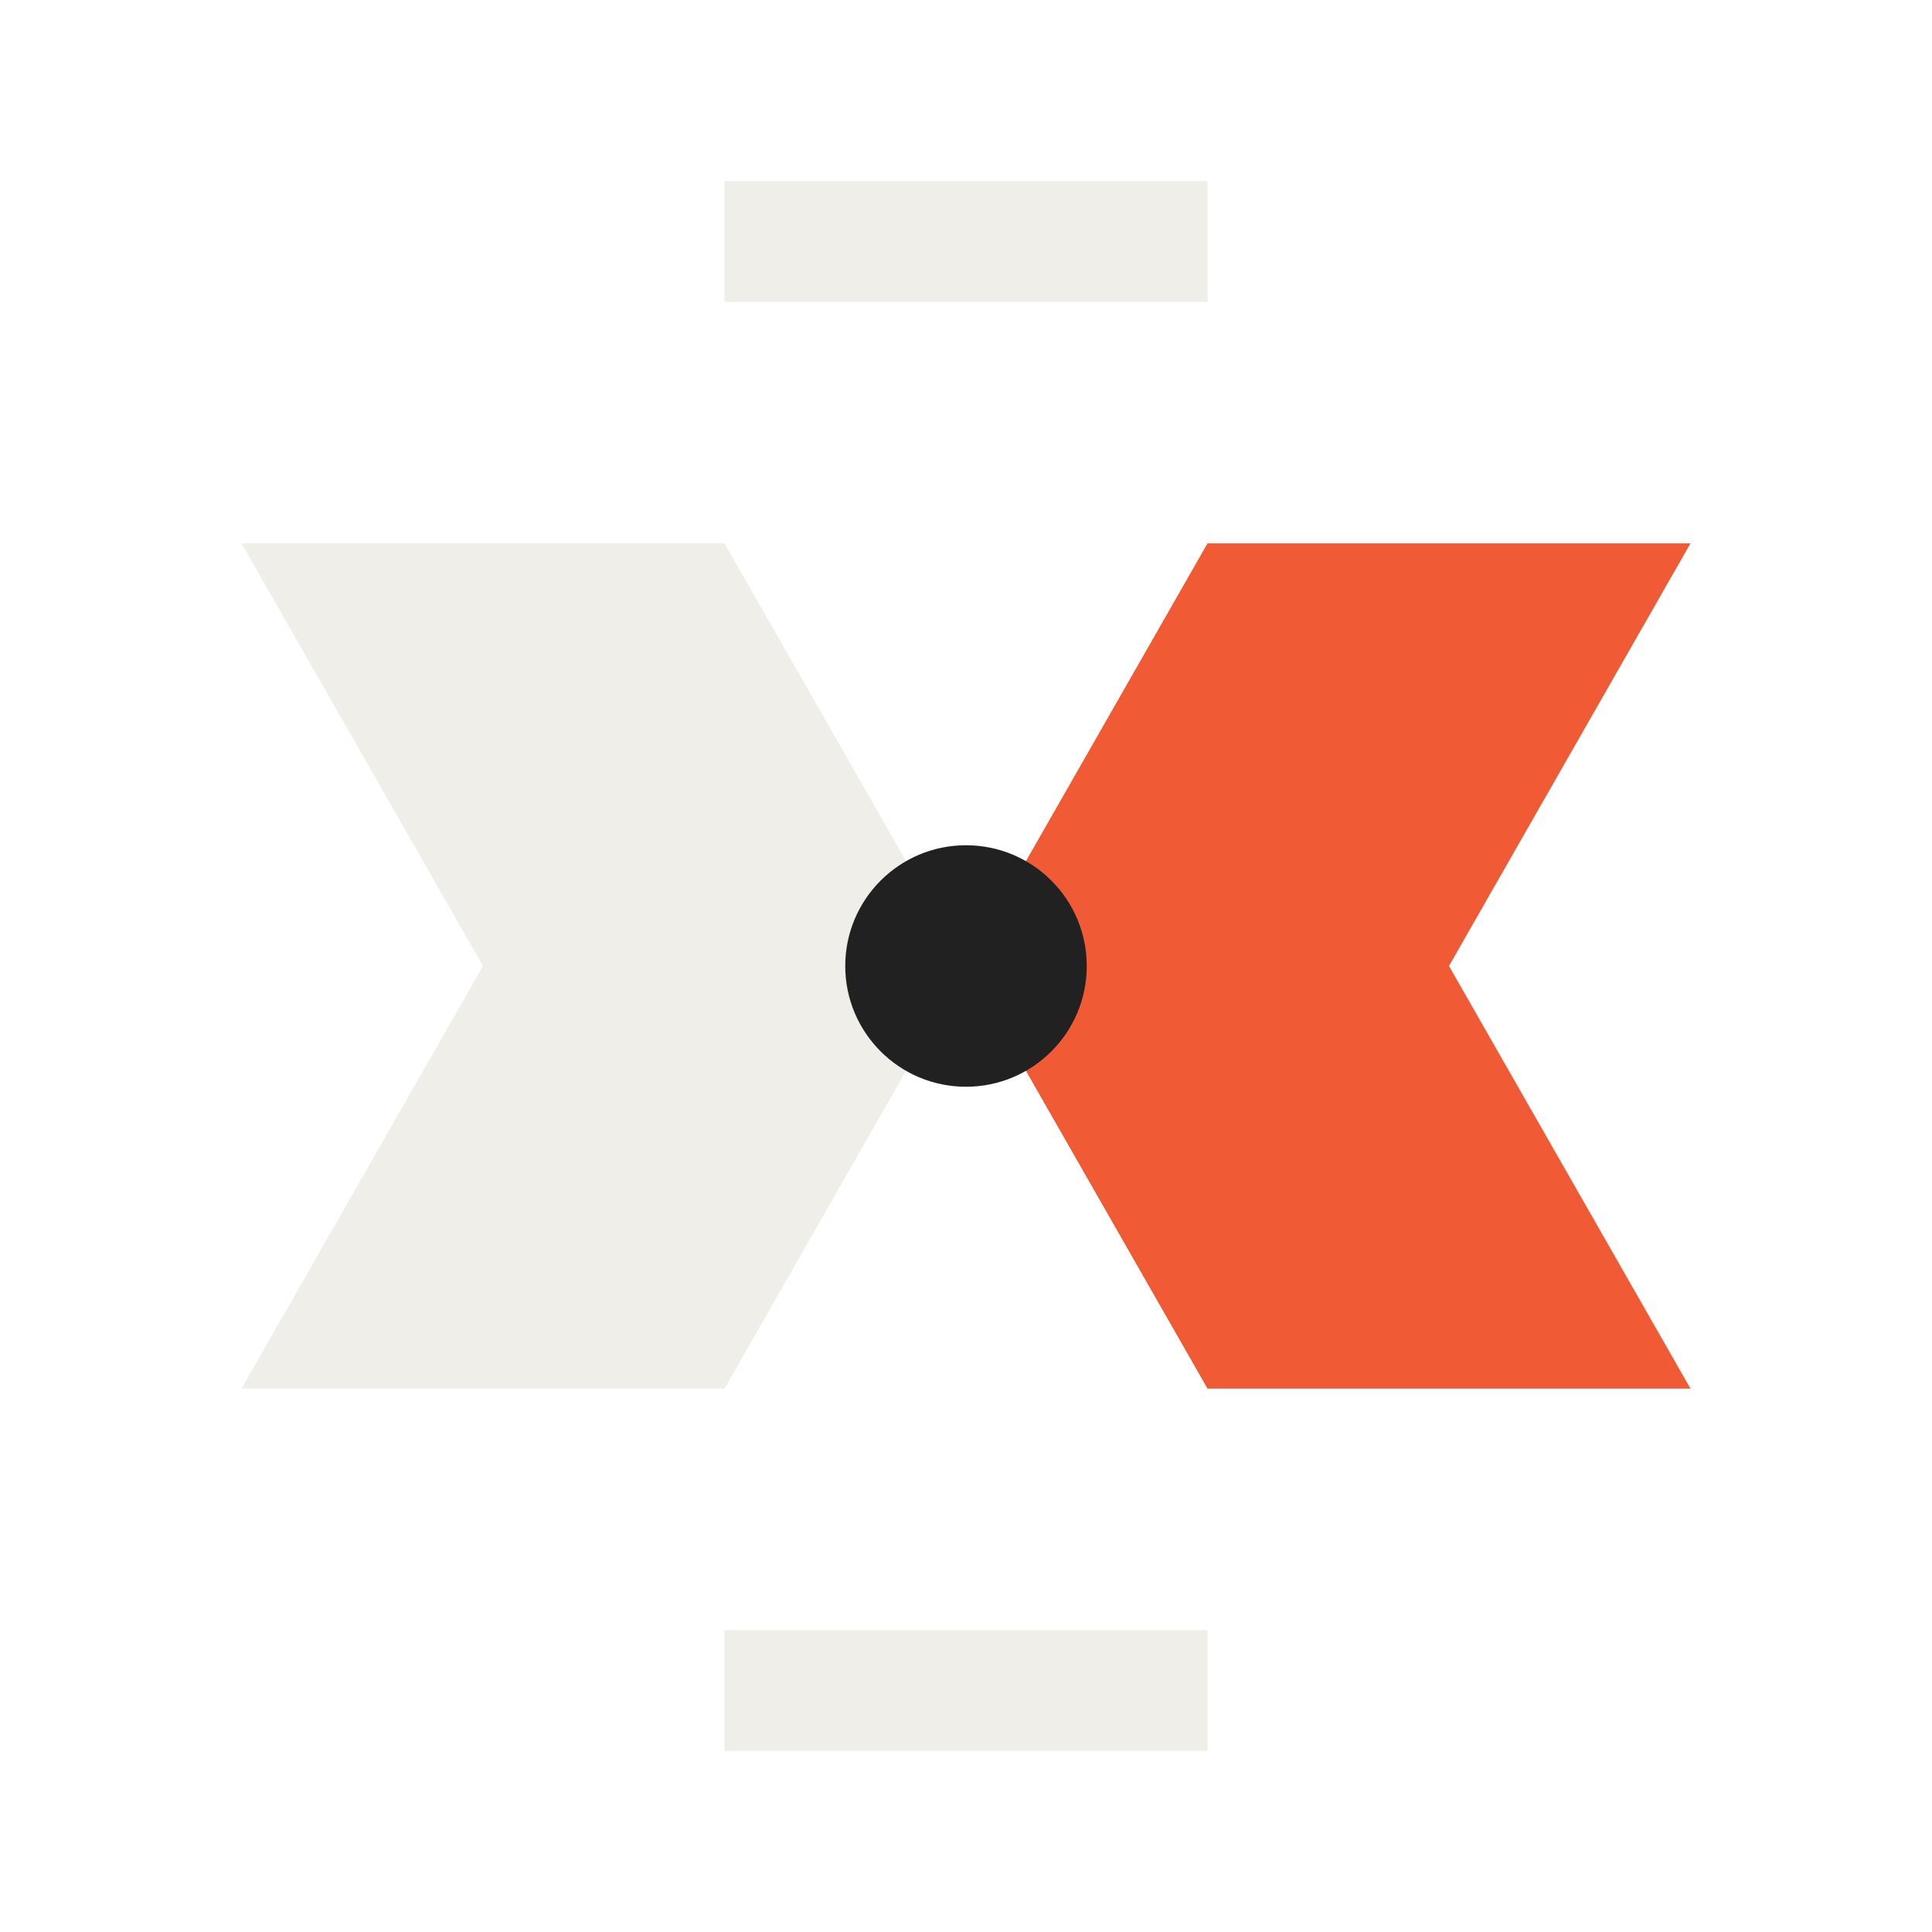
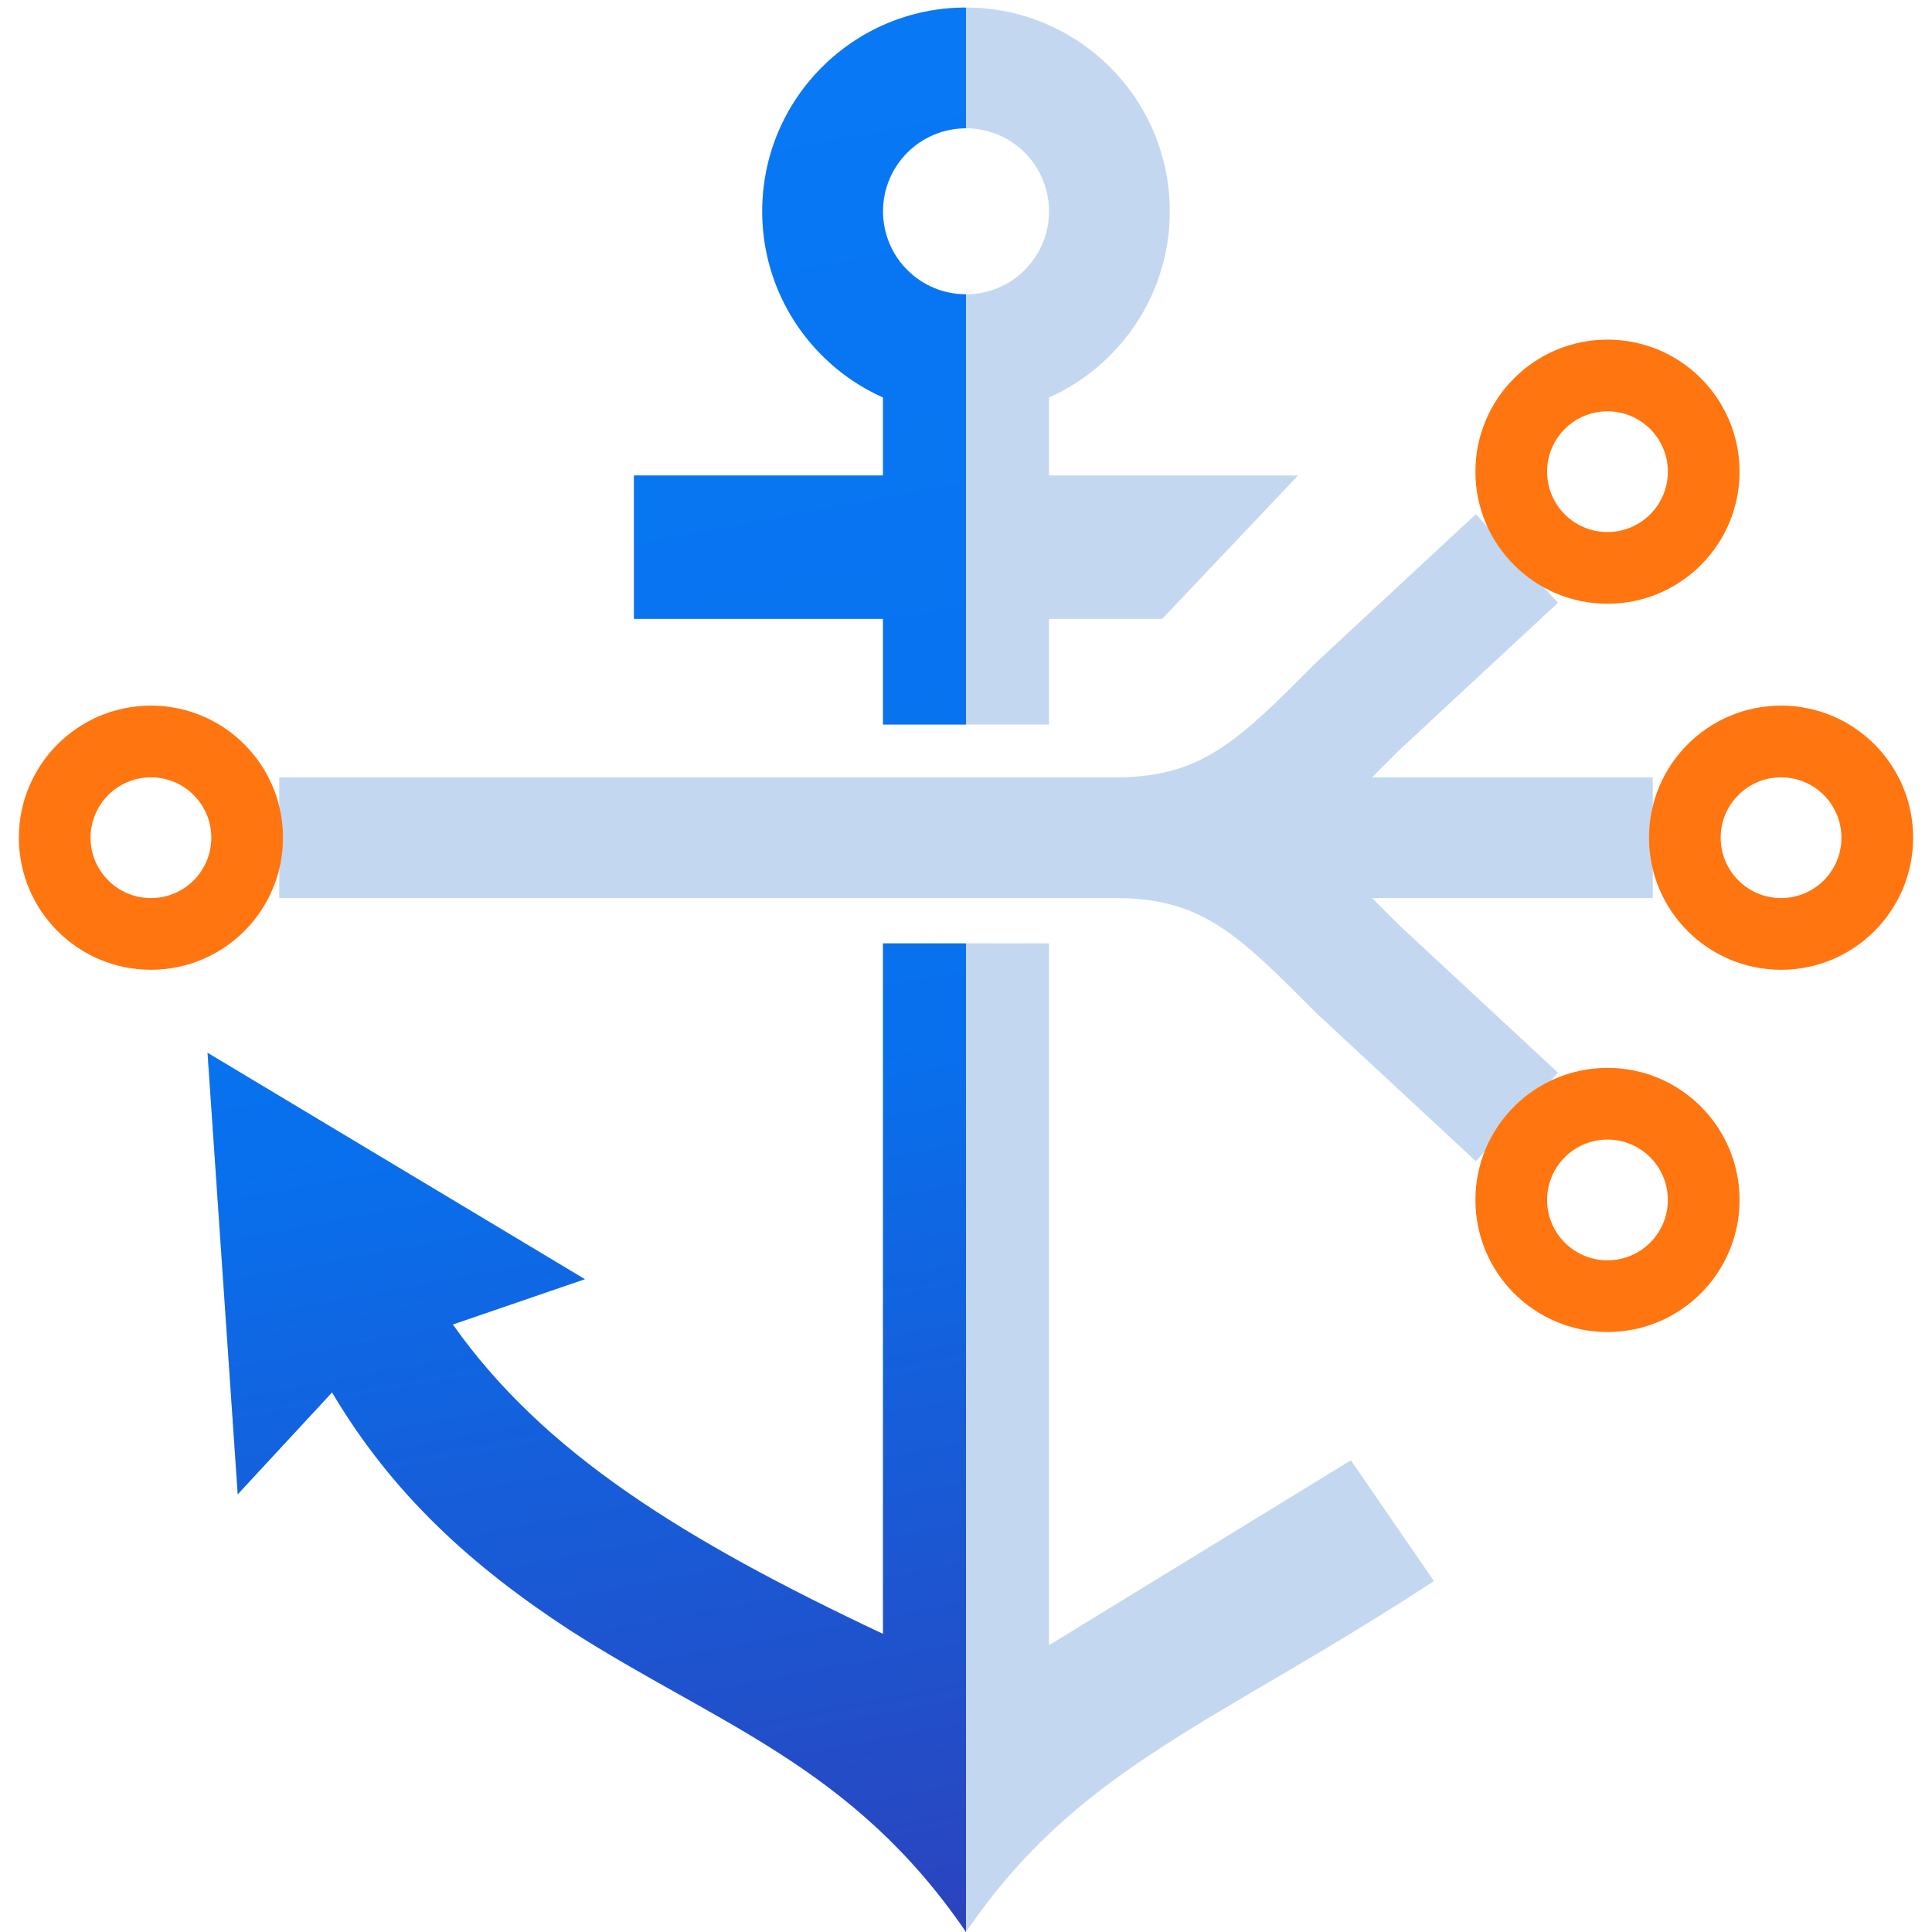
- <svg xmlns="http://www.w3.org/2000/svg" viewBox="0 0 64 64" fill="none" color="#efeee8">
-   <path d="M8 18h16l8 14-8 14H8l8-14z" fill="currentColor" />
-   <path d="M56 18H40l-8 14 8 14h16l-8-14z" fill="#f05b35" />
-   <path d="M24 8h16M24 56h16" stroke="currentColor" stroke-width="4" />
-   <circle cx="32" cy="32" r="4" fill="#202120" />
+ <svg xmlns="http://www.w3.org/2000/svg" viewBox="0 0 512 512" fill="none">
+   <defs>
+     <linearGradient id="anchor-blue" x1="160" y1="0" x2="256" y2="512" gradientUnits="userSpaceOnUse">
+       <stop stop-color="#0879f5" />
+       <stop offset=".55" stop-color="#0870ed" />
+       <stop offset="1" stop-color="#2b43bd" />
+     </linearGradient>
+     <clipPath id="anchor-left">
+       <path d="M0 0h256v512H0z" />
+     </clipPath>
+   </defs>
+   <g fill="#c4d7f0" fill-rule="evenodd">
+     <path d="M310 56a54 54 0 1 1-108 0 54 54 0 0 1 108 0ZM278 56a22 22 0 1 0-44 0 22 22 0 0 0 44 0Z" />
+     <path d="M234 102h44v24h66l-36 38h-30v28h-44v-28h-66v-38h66Z" />
+     <path d="M234 250h44v186l80-49 22 32c-58 38-94 49-124 93-30-44-66-55-105-80-26-17-47-36-63-63l-25 27-8-117 100 60-35 12c24 34 61 57 114 82Z" />
+   </g>
+   <g fill="url(#anchor-blue)" fill-rule="evenodd" clip-path="url(#anchor-left)">
+     <path d="M310 56a54 54 0 1 1-108 0 54 54 0 0 1 108 0ZM278 56a22 22 0 1 0-44 0 22 22 0 0 0 44 0Z" />
+     <path d="M234 102h44v24h66l-36 38h-30v28h-44v-28h-66v-38h66Z" />
+     <path d="M234 250h44v186l80-49 22 32c-58 38-94 49-124 93-30-44-66-55-105-80-26-17-47-36-63-63l-25 27-8-117 100 60-35 12c24 34 61 57 114 82Z" />
+   </g>
+   <path d="M74 222h364M296 222c30 0 44-15 64-35l42-39M296 222c30 0 44 15 64 35l42 39" stroke="#c4d7f0" stroke-width="32" stroke-linejoin="round" />
+   <path fill="#ff7510" fill-rule="evenodd" d="M75 222a35 35 0 1 1-70 0 35 35 0 0 1 70 0ZM56 222a16 16 0 1 0-32 0 16 16 0 0 0 32 0Z" />
+   <path fill="#ff7510" fill-rule="evenodd" d="M461 125a35 35 0 1 1-70 0 35 35 0 0 1 70 0ZM442 125a16 16 0 1 0-32 0 16 16 0 0 0 32 0Z" />
+   <path fill="#ff7510" fill-rule="evenodd" d="M507 222a35 35 0 1 1-70 0 35 35 0 0 1 70 0ZM488 222a16 16 0 1 0-32 0 16 16 0 0 0 32 0Z" />
+   <path fill="#ff7510" fill-rule="evenodd" d="M461 318a35 35 0 1 1-70 0 35 35 0 0 1 70 0ZM442 318a16 16 0 1 0-32 0 16 16 0 0 0 32 0Z" />
</svg>
